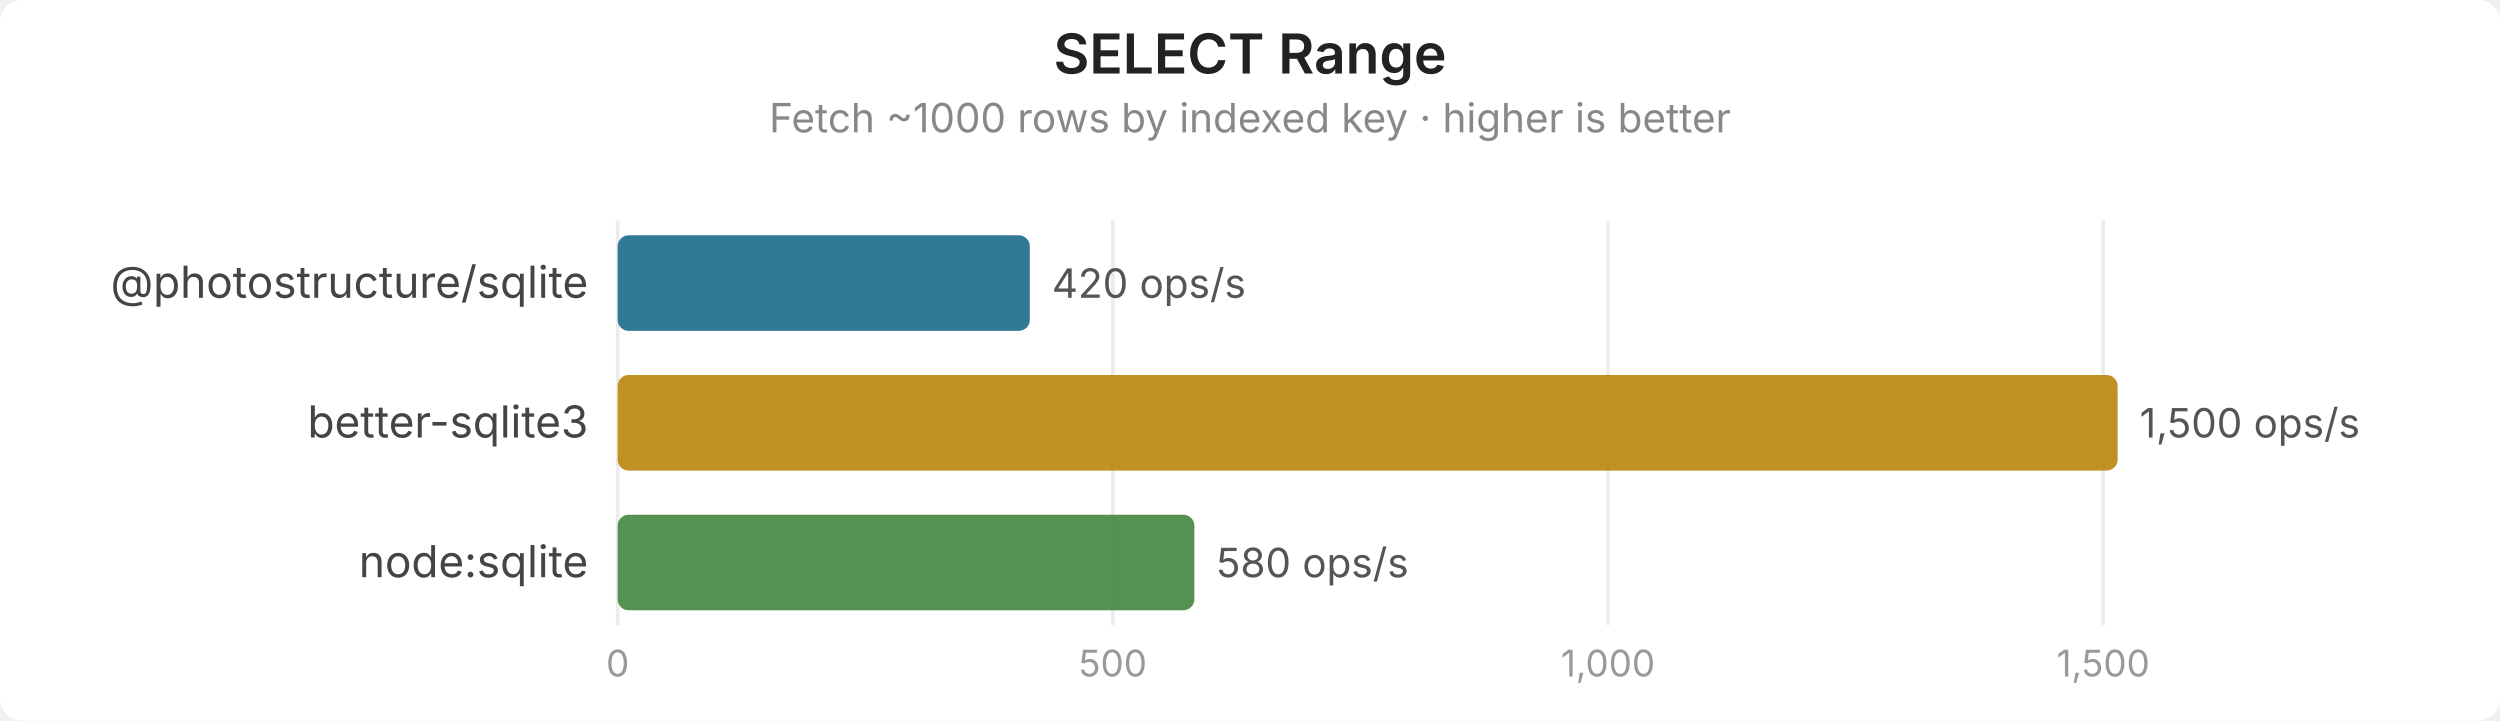
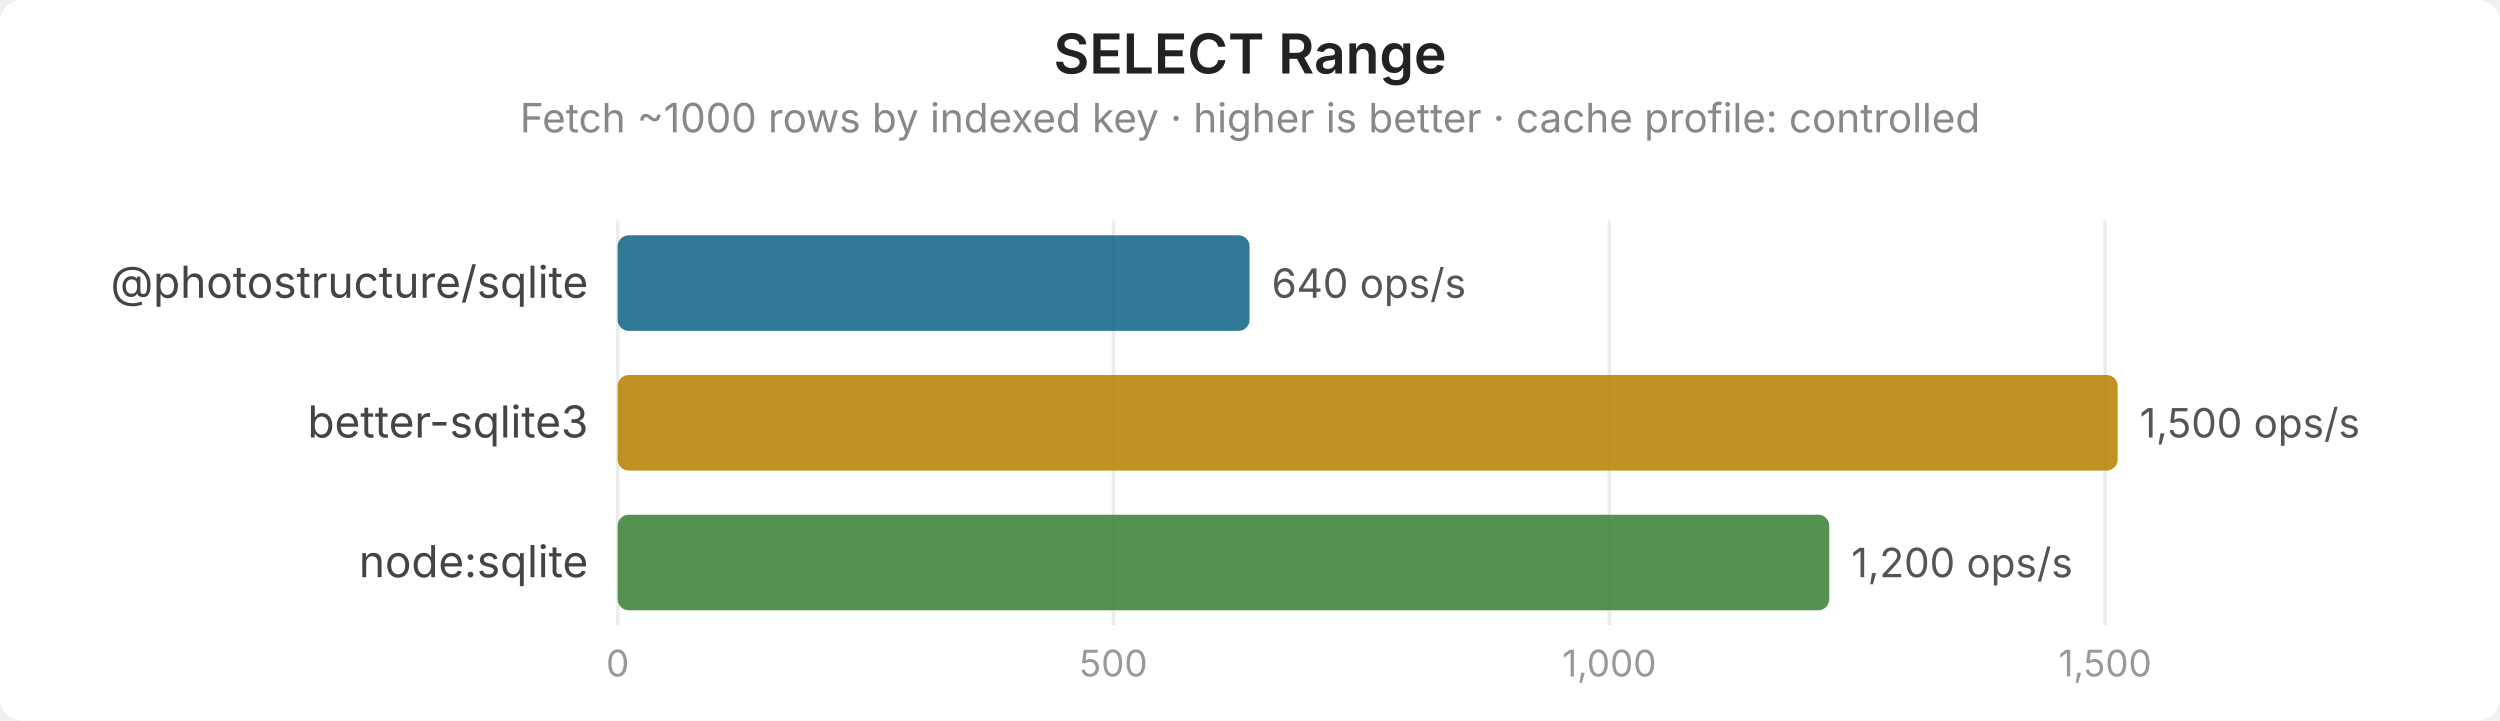
<svg xmlns="http://www.w3.org/2000/svg" viewBox="0 0 680 196" role="img" font-family="system-ui, -apple-system, 'Segoe UI', sans-serif">
  <rect width="680" height="196" fill="#fff" rx="6" />
  <text x="340" y="20" text-anchor="middle" font-size="15" font-weight="600" fill="#222">SELECT Range</text>
-   <text x="340" y="36" text-anchor="middle" font-size="11" fill="#888">Fetch ~1000 rows by indexed key · higher is better</text>
+   <text x="340" y="36" text-anchor="middle" font-size="11" fill="#888">Fetch ~1000 rows by indexed key · higher is better · cache profile: controlled</text>
  <line x1="168" y1="60" x2="168" y2="170" stroke="#ececec" stroke-width="1" />
-   <line x1="302.69" y1="60" x2="302.69" y2="170" stroke="#ececec" stroke-width="1" />
-   <line x1="437.37" y1="60" x2="437.37" y2="170" stroke="#ececec" stroke-width="1" />
-   <line x1="572.06" y1="60" x2="572.06" y2="170" stroke="#ececec" stroke-width="1" />
+   <line x1="302.86" y1="60" x2="302.86" y2="170" stroke="#ececec" stroke-width="1" />
+   <line x1="437.73" y1="60" x2="437.73" y2="170" stroke="#ececec" stroke-width="1" />
+   <line x1="572.59" y1="60" x2="572.59" y2="170" stroke="#ececec" stroke-width="1" />
  <text x="160" y="81" text-anchor="end" font-size="12" fill="#444">@photostructure/sqlite</text>
-   <rect x="168" y="64" width="112.11" height="26" fill="#1B6B8A" rx="3" opacity="0.9" />
-   <text x="286.11" y="81" font-size="11" fill="#555">420 ops/s</text>
+   <rect x="168" y="64" width="171.88" height="26" fill="#1B6B8A" rx="3" opacity="0.9" />
+   <text x="345.88" y="81" font-size="11" fill="#555">640 ops/s</text>
  <text x="160" y="119" text-anchor="end" font-size="12" fill="#444">better-sqlite3</text>
  <rect x="168" y="102" width="408" height="26" fill="#B8860B" rx="3" opacity="0.9" />
  <text x="582" y="119" font-size="11" fill="#555">1,500 ops/s</text>
  <text x="160" y="157" text-anchor="end" font-size="12" fill="#444">node:sqlite</text>
-   <rect x="168" y="140" width="156.87" height="26" fill="#43853D" rx="3" opacity="0.9" />
-   <text x="330.87" y="157" font-size="11" fill="#555">580 ops/s</text>
+   <rect x="168" y="140" width="329.56" height="26" fill="#43853D" rx="3" opacity="0.9" />
+   <text x="503.56" y="157" font-size="11" fill="#555">1,200 ops/s</text>
  <text x="168" y="184" text-anchor="middle" font-size="10" fill="#999">0</text>
-   <text x="302.69" y="184" text-anchor="middle" font-size="10" fill="#999">500</text>
-   <text x="437.37" y="184" text-anchor="middle" font-size="10" fill="#999">1,000</text>
-   <text x="572.06" y="184" text-anchor="middle" font-size="10" fill="#999">1,500</text>
+   <text x="302.86" y="184" text-anchor="middle" font-size="10" fill="#999">500</text>
+   <text x="437.73" y="184" text-anchor="middle" font-size="10" fill="#999">1,000</text>
+   <text x="572.59" y="184" text-anchor="middle" font-size="10" fill="#999">1,500</text>
</svg>
